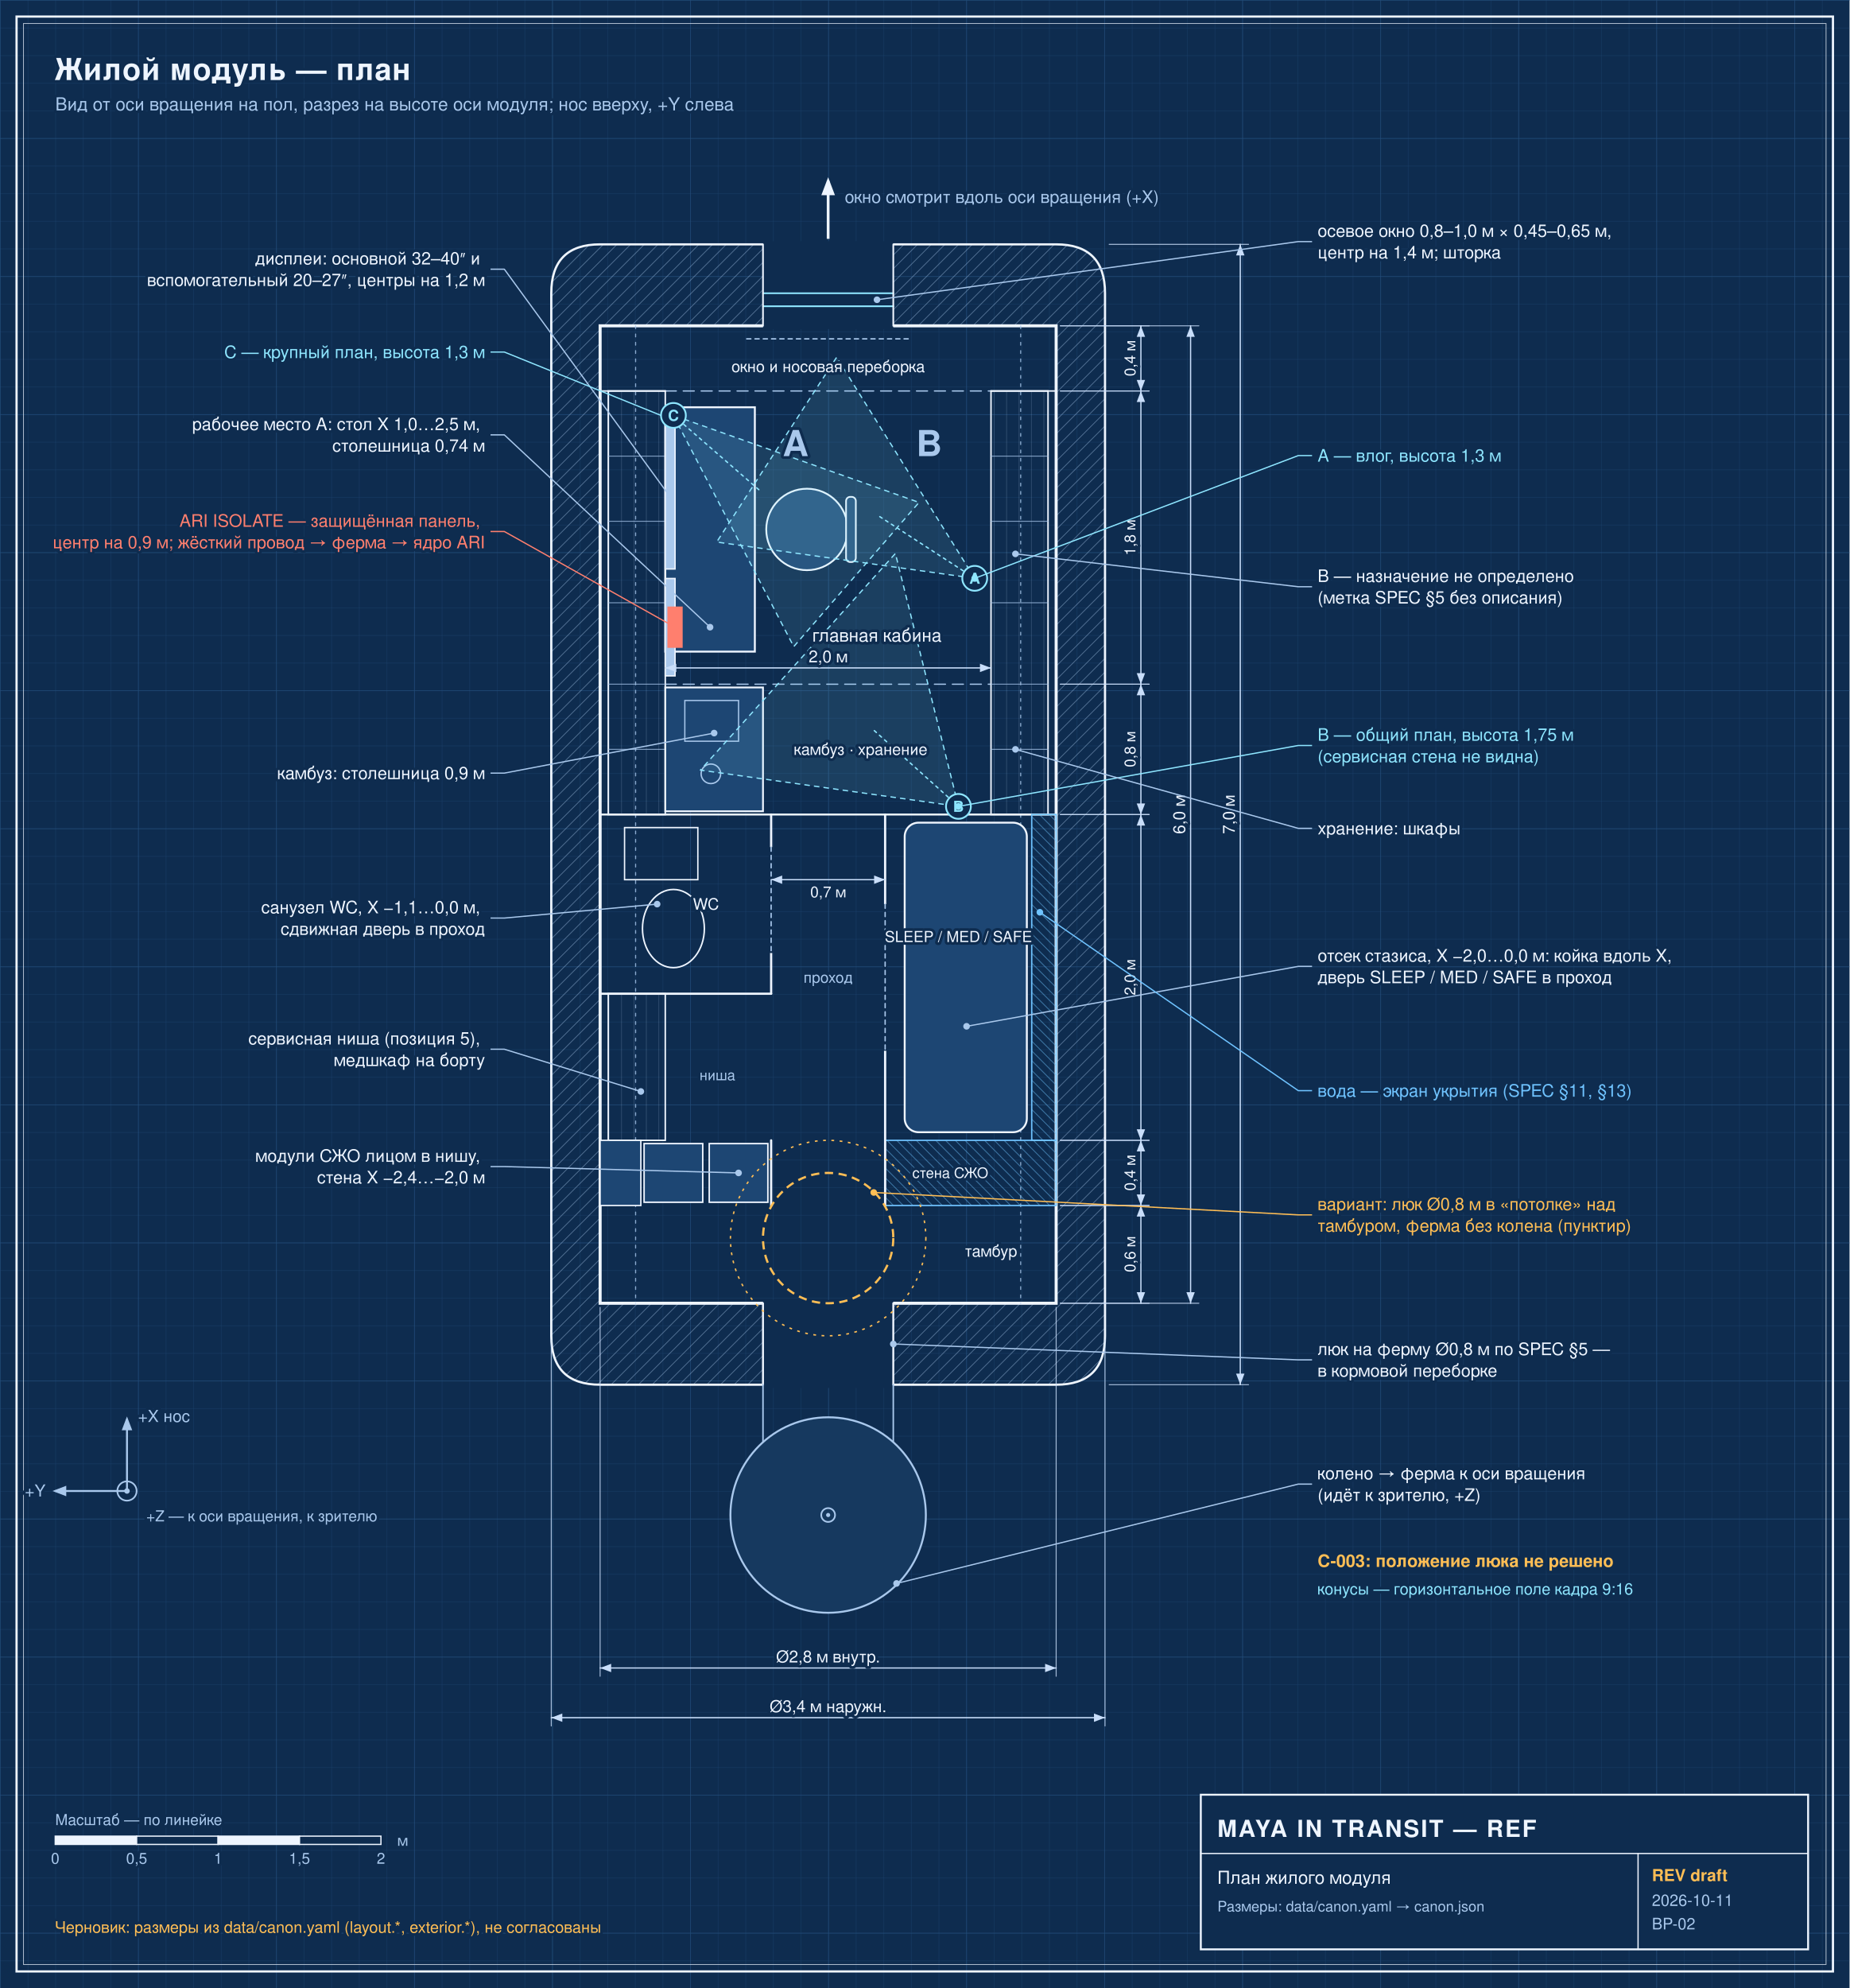
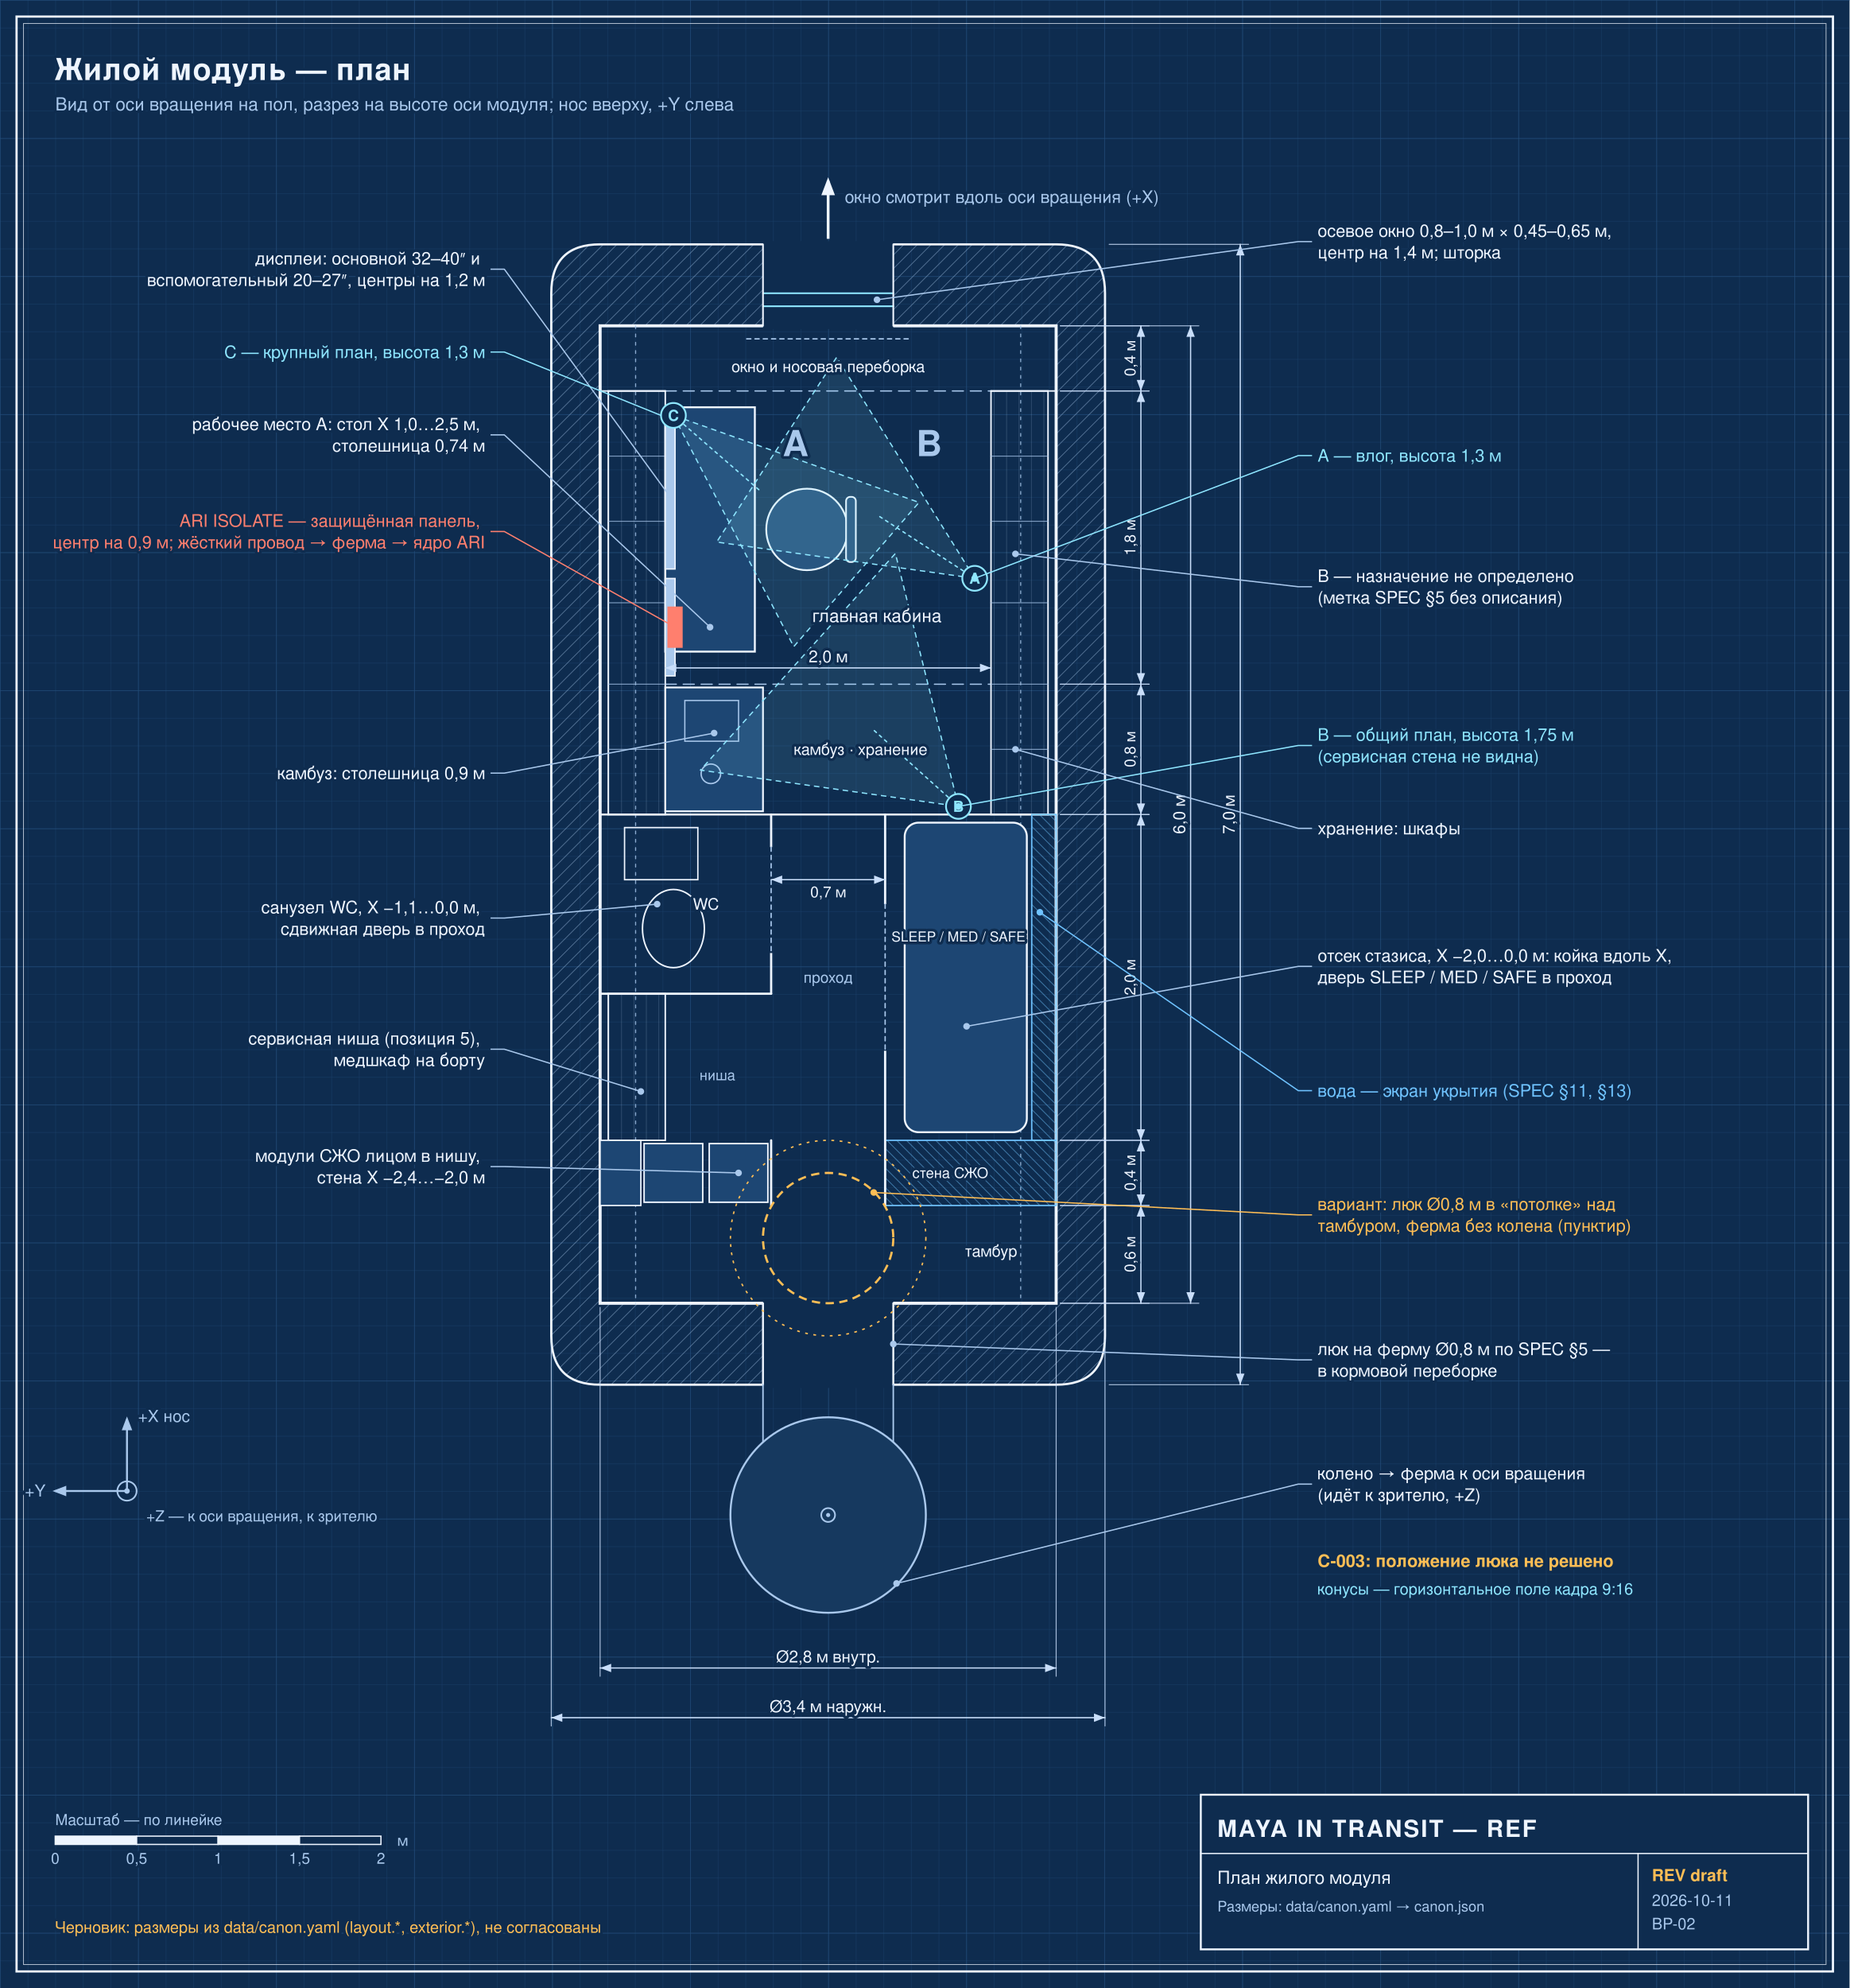
<svg xmlns="http://www.w3.org/2000/svg" width="1340" height="1440" viewBox="0 0 1340 1440" lang="ru" role="img">
  <defs>
    <style>text{font-family:'Helvetica Neue', Helvetica, Arial, 'DejaVu Sans', sans-serif;} .h{paint-order:stroke;stroke:#0e2c4f;stroke-width:4px;stroke-linejoin:round;}</style>
    <pattern id="grid" width="20" height="20" patternUnits="userSpaceOnUse">
      <path d="M20 0H0V20" fill="none" stroke="#2b5a8a" stroke-width="0.5" opacity="0.45" />
    </pattern>
    <pattern id="grid5" width="100" height="100" patternUnits="userSpaceOnUse">
      <path d="M100 0H0V100" fill="none" stroke="#2b5a8a" stroke-width="0.8" opacity="0.55" />
    </pattern>
    <marker id="ad" viewBox="0 0 10 10" refX="10" refY="5" markerWidth="8" markerHeight="8" markerUnits="userSpaceOnUse" orient="auto-start-reverse">
      <path d="M0,1.2 L10,5 L0,8.8 z" fill="#c9defa" />
    </marker>
    <marker id="aw" viewBox="0 0 10 10" refX="8" refY="5" markerWidth="13" markerHeight="13" markerUnits="userSpaceOnUse" orient="auto-start-reverse">
      <path d="M0,1.2 L10,5 L0,8.8 z" fill="#eef5ff" />
    </marker>
    <marker id="aa" viewBox="0 0 10 10" refX="8" refY="5" markerWidth="12" markerHeight="12" markerUnits="userSpaceOnUse" orient="auto-start-reverse">
      <path d="M0,1.2 L10,5 L0,8.8 z" fill="#ffbe55" />
    </marker>
    <marker id="ar" viewBox="0 0 10 10" refX="8" refY="5" markerWidth="12" markerHeight="12" markerUnits="userSpaceOnUse" orient="auto-start-reverse">
      <path d="M0,1.2 L10,5 L0,8.8 z" fill="#ff7f6e" />
    </marker>
    <marker id="ac" viewBox="0 0 10 10" refX="8" refY="5" markerWidth="11" markerHeight="11" markerUnits="userSpaceOnUse" orient="auto-start-reverse">
      <path d="M0,1.2 L10,5 L0,8.8 z" fill="#8ee6ff" />
    </marker>
    <marker id="ai" viewBox="0 0 10 10" refX="8" refY="5" markerWidth="10" markerHeight="10" markerUnits="userSpaceOnUse" orient="auto-start-reverse">
      <path d="M0,1.2 L10,5 L0,8.8 z" fill="#a9c8ec" />
    </marker>
    <marker id="awt" viewBox="0 0 10 10" refX="8" refY="5" markerWidth="12" markerHeight="12" markerUnits="userSpaceOnUse" orient="auto-start-reverse">
      <path d="M0,1.2 L10,5 L0,8.8 z" fill="#6fc3ff" />
    </marker>
    <pattern id="h-shell" patternUnits="userSpaceOnUse" width="7" height="7" patternTransform="rotate(45)">
      <line x1="0" y1="0" x2="0" y2="7" stroke="#a9c8ec" stroke-width="0.8" opacity="0.55" />
    </pattern>
    <pattern id="h-lk" patternUnits="userSpaceOnUse" width="9" height="9" patternTransform="rotate(0)">
      <line x1="0" y1="0" x2="0" y2="9" stroke="#a9c8ec" stroke-width="0.6" opacity="0.35" />
    </pattern>
    <pattern id="h-water" patternUnits="userSpaceOnUse" width="5" height="5" patternTransform="rotate(-45)">
      <line x1="0" y1="0" x2="0" y2="5" stroke="#6fc3ff" stroke-width="0.9" opacity="0.6" />
    </pattern>
  </defs>
  <rect width="1340" height="1440" fill="#0e2c4f" />
  <rect width="1340" height="1440" fill="url(#grid)" />
  <rect width="1340" height="1440" fill="url(#grid5)" />
  <rect x="12" y="12" width="1316" height="1416" fill="none" stroke="#eef5ff" stroke-width="1.6" />
  <rect x="17" y="17" width="1306" height="1406" fill="none" stroke="#eef5ff" stroke-width="0.6" opacity="0.7" />
  <text x="40" y="58" font-size="22" fill="#eef5ff" text-anchor="start" font-weight="bold" letter-spacing="0.4" class="h">Жилой модуль — план</text>
  <text x="40" y="80" font-size="13" fill="#a9c8ec" text-anchor="start" font-weight="normal" class="h">Вид от оси вращения на пол, разрез на высоте оси модуля; нос вверху, +Y слева</text>
  <path d="M434.8,177.0 H765.2 Q800.6,177.0 800.6,212.4 V967.6 Q800.6,1003.0 765.2,1003.0 H434.8 Q399.4,1003.0 399.4,967.6 V212.4 Q399.4,177.0 434.8,177.0 Z M434.8,236.0 V944.0 H765.2 V236.0 Z" stroke="none" stroke-width="1.2" fill="url(#h-shell)" stroke-linejoin="round" fill-rule="evenodd" />
  <path d="M434.8,177.0 H765.2 Q800.6,177.0 800.6,212.4 V967.6 Q800.6,1003.0 765.2,1003.0 H434.8 Q399.4,1003.0 399.4,967.6 V212.4 Q399.4,177.0 434.8,177.0 Z" stroke="#eef5ff" stroke-width="1.6" fill="none" stroke-linejoin="round" />
  <rect x="434.8" y="236" width="330.4" height="708" stroke="#eef5ff" stroke-width="2.2" fill="none" />
  <line x1="460.51" y1="236" x2="460.51" y2="944" stroke="#a9c8ec" stroke-width="0.8" fill="none" stroke-dasharray="2 4" opacity="0.8" stroke-linecap="round" />
  <line x1="739.49" y1="236" x2="739.49" y2="944" stroke="#a9c8ec" stroke-width="0.8" fill="none" stroke-dasharray="2 4" opacity="0.8" stroke-linecap="round" />
  <rect x="552.8" y="174.64" width="94.4" height="63.72" stroke="none" stroke-width="1.2" fill="#0e2c4f" />
  <line x1="552.8" y1="221.84" x2="647.2" y2="221.84" stroke="#8ee6ff" stroke-width="1.2" fill="none" stroke-linecap="round" />
  <line x1="552.8" y1="212.4" x2="647.2" y2="212.4" stroke="#8ee6ff" stroke-width="1.2" fill="none" stroke-linecap="round" />
  <line x1="541" y1="245.44" x2="659" y2="245.44" stroke="#a9c8ec" stroke-width="1" fill="none" stroke-dasharray="3 3" stroke-linecap="round" />
  <line x1="552.8" y1="177" x2="552.8" y2="236" stroke="#eef5ff" stroke-width="1.2" fill="none" stroke-linecap="round" />
  <line x1="647.2" y1="177" x2="647.2" y2="236" stroke="#eef5ff" stroke-width="1.2" fill="none" stroke-linecap="round" />
  <line x1="600" y1="173" x2="600" y2="131" stroke="#eef5ff" stroke-width="2" fill="none" stroke-linecap="butt" marker-end="url(#aw)" />
  <text x="612" y="147" font-size="12.5" fill="#a9c8ec" text-anchor="start" font-weight="normal" class="h">окно смотрит вдоль оси вращения (+X)</text>
  <line x1="482" y1="283.2" x2="718" y2="283.2" stroke="#a9c8ec" stroke-width="0.9" fill="none" stroke-dasharray="8 5" stroke-linecap="round" />
  <line x1="482" y1="495.6" x2="718" y2="495.6" stroke="#a9c8ec" stroke-width="0.9" fill="none" stroke-dasharray="8 5" stroke-linecap="round" />
  <line x1="434.8" y1="590" x2="765.2" y2="590" stroke="#eef5ff" stroke-width="1.4" fill="none" stroke-linecap="round" />
  <rect x="440.7" y="283.2" width="41.3" height="306.8" stroke="#eef5ff" stroke-width="1.1" fill="url(#h-lk)" />
  <line x1="482" y1="283.2" x2="434.8" y2="283.2" stroke="#eef5ff" stroke-width="1.1" fill="none" stroke-linecap="round" />
  <line x1="482" y1="542.8" x2="440.7" y2="542.8" stroke="#a9c8ec" stroke-width="0.7" fill="none" opacity="0.7" stroke-linecap="round" />
  <line x1="482" y1="495.6" x2="440.7" y2="495.6" stroke="#a9c8ec" stroke-width="0.7" fill="none" opacity="0.7" stroke-linecap="round" />
  <line x1="482" y1="436.6" x2="440.7" y2="436.6" stroke="#a9c8ec" stroke-width="0.7" fill="none" opacity="0.7" stroke-linecap="round" />
  <line x1="482" y1="377.6" x2="440.7" y2="377.6" stroke="#a9c8ec" stroke-width="0.7" fill="none" opacity="0.7" stroke-linecap="round" />
  <line x1="482" y1="330.4" x2="440.7" y2="330.4" stroke="#a9c8ec" stroke-width="0.7" fill="none" opacity="0.7" stroke-linecap="round" />
  <rect x="718" y="283.2" width="41.3" height="306.8" stroke="#eef5ff" stroke-width="1.1" fill="url(#h-lk)" />
  <line x1="718" y1="283.2" x2="765.2" y2="283.2" stroke="#eef5ff" stroke-width="1.1" fill="none" stroke-linecap="round" />
  <line x1="718" y1="542.8" x2="759.3" y2="542.8" stroke="#a9c8ec" stroke-width="0.7" fill="none" opacity="0.7" stroke-linecap="round" />
  <line x1="718" y1="495.6" x2="759.3" y2="495.6" stroke="#a9c8ec" stroke-width="0.7" fill="none" opacity="0.7" stroke-linecap="round" />
  <line x1="718" y1="436.6" x2="759.3" y2="436.6" stroke="#a9c8ec" stroke-width="0.7" fill="none" opacity="0.7" stroke-linecap="round" />
  <line x1="718" y1="377.6" x2="759.3" y2="377.6" stroke="#a9c8ec" stroke-width="0.7" fill="none" opacity="0.7" stroke-linecap="round" />
  <line x1="718" y1="330.4" x2="759.3" y2="330.4" stroke="#a9c8ec" stroke-width="0.7" fill="none" opacity="0.7" stroke-linecap="round" />
  <rect x="482" y="295" width="64.9" height="177" stroke="#eef5ff" stroke-width="1.4" fill="#1d4673" />
  <rect x="482" y="307.65" width="7.08" height="104.49" stroke="#eef5ff" stroke-width="1" fill="#a9c8ec" />
  <rect x="482" y="419.03" width="7.08" height="70.53" stroke="#eef5ff" stroke-width="1" fill="#a9c8ec" />
  <circle cx="584.66" cy="383.5" r="29.5" stroke="#eef5ff" stroke-width="1.3" fill="#1d4673" />
  <rect x="612.98" y="359.9" width="7.08" height="47.2" rx="3" stroke="#eef5ff" stroke-width="1.2" fill="#1d4673" />
  <rect x="484.36" y="440.14" width="9.44" height="28.32" stroke="#ff7f6e" stroke-width="1.6" fill="#ff7f6e" />
  <rect x="482" y="497.96" width="70.8" height="89.68" stroke="#eef5ff" stroke-width="1.3" fill="#1d4673" />
  <circle cx="515.04" cy="560.5" r="7.08" stroke="#a9c8ec" stroke-width="1" fill="none" />
  <rect x="496.16" y="507.4" width="38.94" height="29.5" stroke="#a9c8ec" stroke-width="0.9" fill="none" />
  <line x1="558.7" y1="590" x2="558.7" y2="719.8" stroke="#eef5ff" stroke-width="1.6" fill="none" stroke-linecap="round" />
  <line x1="558.7" y1="719.8" x2="434.8" y2="719.8" stroke="#eef5ff" stroke-width="1.6" fill="none" stroke-linecap="round" />
  <line x1="641.3" y1="590" x2="641.3" y2="826" stroke="#eef5ff" stroke-width="1.6" fill="none" stroke-linecap="round" />
  <line x1="558.7" y1="613.6" x2="558.7" y2="690.3" stroke="#0e2c4f" stroke-width="3.2" fill="none" stroke-linecap="butt" />
  <line x1="558.7" y1="613.6" x2="558.7" y2="690.3" stroke="#a9c8ec" stroke-width="1" fill="none" stroke-dasharray="3 3" stroke-linecap="round" />
  <line x1="641.3" y1="654.9" x2="641.3" y2="761.1" stroke="#0e2c4f" stroke-width="3.2" fill="none" stroke-linecap="butt" />
  <line x1="641.3" y1="654.9" x2="641.3" y2="761.1" stroke="#a9c8ec" stroke-width="1" fill="none" stroke-dasharray="3 3" stroke-linecap="round" />
  <ellipse cx="487.9" cy="672.6" rx="22.42" ry="28.32" fill="none" stroke="#eef5ff" stroke-width="1.1" />
  <rect x="452.5" y="599.44" width="53.1" height="37.76" stroke="#eef5ff" stroke-width="1" fill="none" />
  <rect x="440.7" y="719.8" width="41.3" height="106.2" stroke="#eef5ff" stroke-width="1.1" fill="url(#h-lk)" />
  <rect x="655.46" y="595.9" width="88.5" height="224.2" rx="10" stroke="#eef5ff" stroke-width="1.4" fill="#1d4673" />
  <rect x="747.5" y="590" width="17.7" height="236" stroke="#6fc3ff" stroke-width="1" fill="url(#h-water)" />
  <rect x="513.86" y="828.36" width="42.48" height="42.48" stroke="#eef5ff" stroke-width="1.1" fill="#1d4673" />
  <rect x="466.66" y="828.36" width="42.48" height="42.48" stroke="#eef5ff" stroke-width="1.1" fill="#1d4673" />
  <rect x="434.8" y="826" width="29.5" height="47.2" stroke="#eef5ff" stroke-width="1" fill="#1d4673" />
  <rect x="641.3" y="826" width="123.9" height="47.2" stroke="#6fc3ff" stroke-width="1" fill="url(#h-water)" />
  <line x1="558.7" y1="826" x2="558.7" y2="873.2" stroke="#eef5ff" stroke-width="1.6" fill="none" stroke-linecap="round" />
  <line x1="641.3" y1="826" x2="641.3" y2="873.2" stroke="#eef5ff" stroke-width="1.6" fill="none" stroke-linecap="round" />
  <rect x="552.8" y="941.64" width="94.4" height="63.72" stroke="none" stroke-width="1.2" fill="#0e2c4f" />
  <line x1="552.8" y1="944" x2="552.8" y2="1003" stroke="#eef5ff" stroke-width="1.4" fill="none" stroke-linecap="round" />
  <line x1="647.2" y1="944" x2="647.2" y2="1003" stroke="#eef5ff" stroke-width="1.4" fill="none" stroke-linecap="round" />
  <line x1="552.8" y1="1003" x2="552.8" y2="1097.4" stroke="#a9c8ec" stroke-width="1.1" fill="none" stroke-linecap="round" />
  <line x1="647.2" y1="1003" x2="647.2" y2="1097.4" stroke="#a9c8ec" stroke-width="1.1" fill="none" stroke-linecap="round" />
  <circle cx="600" cy="1097.4" r="70.8" stroke="#a9c8ec" stroke-width="1.4" fill="#16395f" />
  <circle cx="600" cy="1097.4" r="5" stroke="#a9c8ec" stroke-width="1.2" fill="none" />
  <circle cx="600" cy="1097.4" r="1.5" stroke="none" stroke-width="1.2" fill="#a9c8ec" />
  <circle cx="600" cy="896.8" r="47.2" stroke="#ffbe55" stroke-width="1.6" fill="none" stroke-dasharray="6 4" />
  <circle cx="600" cy="896.8" r="70.8" stroke="#ffbe55" stroke-width="1" fill="none" stroke-dasharray="2 4" />
  <polygon points="706.2,418.9 606.15,258.79 519.24,392.62" stroke="#8ee6ff" stroke-width="0.9" fill="none" stroke-dasharray="4 3" stroke-linejoin="round" />
  <polygon points="706.2,418.9 606.15,258.79 519.24,392.62" fill="#8ee6ff" opacity="0.10" stroke="none" />
  <line x1="706.2" y1="418.9" x2="634.95" y2="372.63" stroke="#8ee6ff" stroke-width="1" fill="none" stroke-dasharray="2 3" stroke-linecap="round" />
  <circle cx="706.2" cy="418.9" r="9" stroke="#8ee6ff" stroke-width="1.3" fill="#0e2c4f" />
  <text x="706.2" y="422.86" font-size="11" fill="#8ee6ff" text-anchor="middle" font-weight="bold">A</text>
  <polygon points="694.4,584.1 648.73,400.91 507.44,557.82" stroke="#8ee6ff" stroke-width="0.9" fill="none" stroke-dasharray="4 3" stroke-linejoin="round" />
  <polygon points="694.4,584.1 648.73,400.91 507.44,557.82" fill="#8ee6ff" opacity="0.10" stroke="none" />
  <line x1="694.4" y1="584.1" x2="631.26" y2="527.25" stroke="#8ee6ff" stroke-width="1" fill="none" stroke-dasharray="2 3" stroke-linecap="round" />
  <circle cx="694.4" cy="584.1" r="9" stroke="#8ee6ff" stroke-width="1.3" fill="#0e2c4f" />
  <text x="694.4" y="588.06" font-size="11" fill="#8ee6ff" text-anchor="middle" font-weight="bold">B</text>
  <polygon points="487.9,300.9 575.08,468.37 665.87,363.92" stroke="#8ee6ff" stroke-width="0.9" fill="none" stroke-dasharray="4 3" stroke-linejoin="round" />
  <polygon points="487.9,300.9 575.08,468.37 665.87,363.92" fill="#8ee6ff" opacity="0.10" stroke="none" />
  <line x1="487.9" y1="300.9" x2="552.02" y2="356.64" stroke="#8ee6ff" stroke-width="1" fill="none" stroke-dasharray="2 3" stroke-linecap="round" />
  <circle cx="487.9" cy="300.9" r="9" stroke="#8ee6ff" stroke-width="1.3" fill="#0e2c4f" />
  <text x="487.9" y="304.86" font-size="11" fill="#8ee6ff" text-anchor="middle" font-weight="bold">C</text>
  <text x="600" y="269.52" font-size="11.5" fill="#eef5ff" text-anchor="middle" font-weight="normal" class="h">окно и носовая переборка</text>
-   <text x="635.4" y="464.75" font-size="13" fill="#eef5ff" text-anchor="middle" font-weight="normal" class="h">главная кабина</text>
+   <text x="635.4" y="450.59" font-size="13" fill="#eef5ff" text-anchor="middle" font-weight="normal" class="h">главная кабина</text>
  <text x="576.4" y="330.4" font-size="26" fill="#a9c8ec" text-anchor="middle" font-weight="bold" class="h">A</text>
  <text x="673.16" y="330.4" font-size="26" fill="#a9c8ec" text-anchor="middle" font-weight="bold" class="h">B</text>
  <text x="623.6" y="546.82" font-size="11.5" fill="#eef5ff" text-anchor="middle" font-weight="normal" class="h">камбуз · хранение</text>
  <text x="600" y="711.85" font-size="11" fill="#a9c8ec" text-anchor="middle" font-weight="normal" class="h">проход</text>
  <text x="718" y="910.26" font-size="11.5" fill="#eef5ff" text-anchor="middle" font-weight="normal" class="h">тамбур</text>
  <text x="688.5" y="853.27" font-size="10.5" fill="#eef5ff" text-anchor="middle" font-weight="normal" class="h">стена СЖО</text>
-   <text x="694.4" y="682.35" font-size="11" fill="#eef5ff" text-anchor="middle" font-weight="normal" class="h">SLEEP / MED / SAFE</text>
+   <text x="694.4" y="682" font-size="10" fill="#eef5ff" text-anchor="middle" font-weight="normal" class="h">SLEEP / MED / SAFE</text>
  <text x="511.5" y="658.92" font-size="11.5" fill="#eef5ff" text-anchor="middle" font-weight="normal" class="h">WC</text>
  <text x="519.76" y="782.47" font-size="10.5" fill="#a9c8ec" text-anchor="middle" font-weight="normal" class="h">ниша</text>
  <line x1="768.2" y1="236" x2="832.6" y2="236" stroke="#c9defa" stroke-width="0.7" fill="none" opacity="0.8" stroke-linecap="round" />
  <line x1="768.2" y1="283.2" x2="832.6" y2="283.2" stroke="#c9defa" stroke-width="0.7" fill="none" opacity="0.8" stroke-linecap="round" />
  <line x1="826.6" y1="236" x2="826.6" y2="283.2" stroke="#c9defa" stroke-width="0.9" fill="none" stroke-linecap="round" marker-end="url(#ad)" marker-start="url(#ad)" />
  <text x="822.6" y="259.6" font-size="11" fill="#eef5ff" text-anchor="middle" font-weight="normal" class="h" transform="rotate(-90 822.6 259.6)">0,4 м</text>
  <line x1="768.2" y1="283.2" x2="832.6" y2="283.2" stroke="#c9defa" stroke-width="0.7" fill="none" opacity="0.8" stroke-linecap="round" />
  <line x1="768.2" y1="495.6" x2="832.6" y2="495.6" stroke="#c9defa" stroke-width="0.7" fill="none" opacity="0.8" stroke-linecap="round" />
  <line x1="826.6" y1="283.2" x2="826.6" y2="495.6" stroke="#c9defa" stroke-width="0.9" fill="none" stroke-linecap="round" marker-end="url(#ad)" marker-start="url(#ad)" />
  <text x="822.6" y="389.4" font-size="11" fill="#eef5ff" text-anchor="middle" font-weight="normal" class="h" transform="rotate(-90 822.6 389.4)">1,8 м</text>
  <line x1="768.2" y1="495.6" x2="832.6" y2="495.6" stroke="#c9defa" stroke-width="0.7" fill="none" opacity="0.8" stroke-linecap="round" />
  <line x1="768.2" y1="590" x2="832.6" y2="590" stroke="#c9defa" stroke-width="0.7" fill="none" opacity="0.8" stroke-linecap="round" />
  <line x1="826.6" y1="495.6" x2="826.6" y2="590" stroke="#c9defa" stroke-width="0.9" fill="none" stroke-linecap="round" marker-end="url(#ad)" marker-start="url(#ad)" />
  <text x="822.6" y="542.8" font-size="11" fill="#eef5ff" text-anchor="middle" font-weight="normal" class="h" transform="rotate(-90 822.6 542.8)">0,8 м</text>
  <line x1="768.2" y1="590" x2="832.6" y2="590" stroke="#c9defa" stroke-width="0.7" fill="none" opacity="0.8" stroke-linecap="round" />
  <line x1="768.2" y1="826" x2="832.6" y2="826" stroke="#c9defa" stroke-width="0.7" fill="none" opacity="0.8" stroke-linecap="round" />
  <line x1="826.6" y1="590" x2="826.6" y2="826" stroke="#c9defa" stroke-width="0.9" fill="none" stroke-linecap="round" marker-end="url(#ad)" marker-start="url(#ad)" />
  <text x="822.6" y="708" font-size="11" fill="#eef5ff" text-anchor="middle" font-weight="normal" class="h" transform="rotate(-90 822.6 708)">2,0 м</text>
  <line x1="768.2" y1="826" x2="832.6" y2="826" stroke="#c9defa" stroke-width="0.7" fill="none" opacity="0.8" stroke-linecap="round" />
  <line x1="768.2" y1="873.2" x2="832.6" y2="873.2" stroke="#c9defa" stroke-width="0.7" fill="none" opacity="0.8" stroke-linecap="round" />
  <line x1="826.6" y1="826" x2="826.6" y2="873.2" stroke="#c9defa" stroke-width="0.9" fill="none" stroke-linecap="round" marker-end="url(#ad)" marker-start="url(#ad)" />
  <text x="822.6" y="849.6" font-size="11" fill="#eef5ff" text-anchor="middle" font-weight="normal" class="h" transform="rotate(-90 822.6 849.6)">0,4 м</text>
  <line x1="768.2" y1="873.2" x2="832.6" y2="873.2" stroke="#c9defa" stroke-width="0.7" fill="none" opacity="0.8" stroke-linecap="round" />
  <line x1="768.2" y1="944" x2="832.6" y2="944" stroke="#c9defa" stroke-width="0.7" fill="none" opacity="0.8" stroke-linecap="round" />
  <line x1="826.6" y1="873.2" x2="826.6" y2="944" stroke="#c9defa" stroke-width="0.9" fill="none" stroke-linecap="round" marker-end="url(#ad)" marker-start="url(#ad)" />
  <text x="822.6" y="908.6" font-size="11" fill="#eef5ff" text-anchor="middle" font-weight="normal" class="h" transform="rotate(-90 822.6 908.6)">0,6 м</text>
  <line x1="768.2" y1="236" x2="868.6" y2="236" stroke="#c9defa" stroke-width="0.7" fill="none" opacity="0.8" stroke-linecap="round" />
  <line x1="768.2" y1="944" x2="868.6" y2="944" stroke="#c9defa" stroke-width="0.7" fill="none" opacity="0.8" stroke-linecap="round" />
  <line x1="862.6" y1="236" x2="862.6" y2="944" stroke="#c9defa" stroke-width="0.9" fill="none" stroke-linecap="round" marker-end="url(#ad)" marker-start="url(#ad)" />
  <text x="858.6" y="590" font-size="12" fill="#eef5ff" text-anchor="middle" font-weight="normal" class="h" transform="rotate(-90 858.6 590)">6,0 м</text>
  <line x1="803.6" y1="177" x2="904.6" y2="177" stroke="#c9defa" stroke-width="0.7" fill="none" opacity="0.8" stroke-linecap="round" />
  <line x1="803.6" y1="1003" x2="904.6" y2="1003" stroke="#c9defa" stroke-width="0.7" fill="none" opacity="0.8" stroke-linecap="round" />
  <line x1="898.6" y1="177" x2="898.6" y2="1003" stroke="#c9defa" stroke-width="0.9" fill="none" stroke-linecap="round" marker-end="url(#ad)" marker-start="url(#ad)" />
  <text x="894.6" y="590" font-size="12" fill="#eef5ff" text-anchor="middle" font-weight="normal" class="h" transform="rotate(-90 894.6 590)">7,0 м</text>
  <line x1="482" y1="483.8" x2="718" y2="483.8" stroke="#c9defa" stroke-width="0.9" fill="none" stroke-linecap="round" marker-end="url(#ad)" marker-start="url(#ad)" />
  <text x="600" y="479.8" font-size="12" fill="#eef5ff" text-anchor="middle" font-weight="normal" class="h">2,0 м</text>
  <line x1="558.7" y1="637.2" x2="641.3" y2="637.2" stroke="#c9defa" stroke-width="0.9" fill="none" stroke-linecap="round" marker-end="url(#ad)" marker-start="url(#ad)" />
  <text x="600" y="650" font-size="11" fill="#eef5ff" text-anchor="middle" font-weight="normal" class="h">0,7 м</text>
  <line x1="434.8" y1="947" x2="434.8" y2="1214.2" stroke="#c9defa" stroke-width="0.7" fill="none" opacity="0.8" stroke-linecap="round" />
  <line x1="765.2" y1="947" x2="765.2" y2="1214.2" stroke="#c9defa" stroke-width="0.7" fill="none" opacity="0.8" stroke-linecap="round" />
  <line x1="434.8" y1="1208.2" x2="765.2" y2="1208.2" stroke="#c9defa" stroke-width="0.9" fill="none" stroke-linecap="round" marker-end="url(#ad)" marker-start="url(#ad)" />
  <text x="600" y="1204.2" font-size="12" fill="#eef5ff" text-anchor="middle" font-weight="normal" class="h">Ø2,8 м внутр.</text>
  <line x1="399.4" y1="970.6" x2="399.4" y2="1250.2" stroke="#c9defa" stroke-width="0.7" fill="none" opacity="0.8" stroke-linecap="round" />
  <line x1="800.6" y1="970.6" x2="800.6" y2="1250.2" stroke="#c9defa" stroke-width="0.7" fill="none" opacity="0.8" stroke-linecap="round" />
  <line x1="399.4" y1="1244.2" x2="800.6" y2="1244.2" stroke="#c9defa" stroke-width="0.9" fill="none" stroke-linecap="round" marker-end="url(#ad)" marker-start="url(#ad)" />
  <text x="600" y="1240.2" font-size="12" fill="#eef5ff" text-anchor="middle" font-weight="normal" class="h">Ø3,4 м наружн.</text>
  <circle cx="485.54" cy="359.9" r="2.4" stroke="none" stroke-width="1.2" fill="#a9c8ec" />
  <polyline points="485.54,359.9 365.4,195 355.4,195" stroke="#a9c8ec" stroke-width="0.9" fill="none" stroke-linejoin="round" />
  <text x="351.4" y="191.56" font-size="12.5" fill="#eef5ff" text-anchor="end" font-weight="normal" class="h">
    <tspan x="351.4" dy="0">дисплеи: основной 32–40″ и</tspan>
    <tspan x="351.4" dy="15.62">вспомогательный 20–27″, центры на 1,2 м</tspan>
  </text>
  <circle cx="514.45" cy="454.3" r="2.4" stroke="none" stroke-width="1.2" fill="#a9c8ec" />
  <polyline points="514.45,454.3 365.4,315 355.4,315" stroke="#a9c8ec" stroke-width="0.9" fill="none" stroke-linejoin="round" />
  <text x="351.4" y="311.56" font-size="12.5" fill="#eef5ff" text-anchor="end" font-weight="normal" class="h">
    <tspan x="351.4" dy="0">рабочее место A: стол X 1,0…2,5 м,</tspan>
    <tspan x="351.4" dy="15.62">столешница 0,74 м</tspan>
  </text>
  <circle cx="489.08" cy="454.3" r="2.4" stroke="none" stroke-width="1.2" fill="#ff7f6e" />
  <polyline points="489.08,454.3 365.4,385 355.4,385" stroke="#ff7f6e" stroke-width="0.9" fill="none" stroke-linejoin="round" />
  <text x="351.4" y="381.56" font-size="12.5" fill="#ff7f6e" text-anchor="end" font-weight="normal" class="h">
    <tspan x="351.4" dy="0">ARI ISOLATE — защищённая панель,</tspan>
    <tspan x="351.4" dy="15.62">центр на 0,9 м; жёсткий провод → ферма → ядро ARI</tspan>
  </text>
  <circle cx="517.4" cy="531" r="2.4" stroke="none" stroke-width="1.2" fill="#a9c8ec" />
  <polyline points="517.4,531 365.4,560 355.4,560" stroke="#a9c8ec" stroke-width="0.9" fill="none" stroke-linejoin="round" />
  <text x="351.4" y="564.38" font-size="12.5" fill="#eef5ff" text-anchor="end" font-weight="normal" class="h">камбуз: столешница 0,9 м</text>
  <circle cx="476.1" cy="654.9" r="2.4" stroke="none" stroke-width="1.2" fill="#a9c8ec" />
  <polyline points="476.1,654.9 365.4,665 355.4,665" stroke="#a9c8ec" stroke-width="0.9" fill="none" stroke-linejoin="round" />
  <text x="351.4" y="661.56" font-size="12.5" fill="#eef5ff" text-anchor="end" font-weight="normal" class="h">
    <tspan x="351.4" dy="0">санузел WC, X −1,1…0,0 м,</tspan>
    <tspan x="351.4" dy="15.62">сдвижная дверь в проход</tspan>
  </text>
  <circle cx="464.3" cy="790.6" r="2.4" stroke="none" stroke-width="1.2" fill="#a9c8ec" />
  <polyline points="464.3,790.6 365.4,760 355.4,760" stroke="#a9c8ec" stroke-width="0.9" fill="none" stroke-linejoin="round" />
  <text x="351.4" y="756.56" font-size="12.5" fill="#eef5ff" text-anchor="end" font-weight="normal" class="h">
    <tspan x="351.4" dy="0">сервисная ниша (позиция 5),</tspan>
    <tspan x="351.4" dy="15.62">медшкаф на борту</tspan>
  </text>
  <circle cx="535.1" cy="849.6" r="2.4" stroke="none" stroke-width="1.2" fill="#a9c8ec" />
  <polyline points="535.1,849.6 365.4,845 355.4,845" stroke="#a9c8ec" stroke-width="0.9" fill="none" stroke-linejoin="round" />
  <text x="351.4" y="841.56" font-size="12.5" fill="#eef5ff" text-anchor="end" font-weight="normal" class="h">
    <tspan x="351.4" dy="0">модули СЖО лицом в нишу,</tspan>
    <tspan x="351.4" dy="15.62">стена X −2,4…−2,0 м</tspan>
  </text>
  <polyline points="478.9,300.9 365.4,255 355.4,255" stroke="#8ee6ff" stroke-width="0.9" fill="none" stroke-linejoin="round" />
  <text x="351.4" y="259.38" font-size="12.5" fill="#8ee6ff" text-anchor="end" font-weight="normal" class="h">C — крупный план, высота 1,3 м</text>
  <circle cx="635.4" cy="217.12" r="2.4" stroke="none" stroke-width="1.2" fill="#a9c8ec" />
  <polyline points="635.4,217.12 940.6,175 950.6,175" stroke="#a9c8ec" stroke-width="0.9" fill="none" stroke-linejoin="round" />
  <text x="954.6" y="171.56" font-size="12.5" fill="#eef5ff" text-anchor="start" font-weight="normal" class="h">
    <tspan x="954.6" dy="0">осевое окно 0,8–1,0 м × 0,45–0,65 м,</tspan>
    <tspan x="954.6" dy="15.62">центр на 1,4 м; шторка</tspan>
  </text>
  <circle cx="706.2" cy="418.9" r="2.4" stroke="none" stroke-width="1.2" fill="#8ee6ff" />
  <polyline points="706.2,418.9 940.6,330 950.6,330" stroke="#8ee6ff" stroke-width="0.9" fill="none" stroke-linejoin="round" />
  <text x="954.6" y="334.38" font-size="12.5" fill="#8ee6ff" text-anchor="start" font-weight="normal" class="h">A — влог, высота 1,3 м</text>
  <circle cx="735.7" cy="401.2" r="2.4" stroke="none" stroke-width="1.2" fill="#a9c8ec" />
  <polyline points="735.7,401.2 940.6,425 950.6,425" stroke="#a9c8ec" stroke-width="0.9" fill="none" stroke-linejoin="round" />
  <text x="954.6" y="421.56" font-size="12.5" fill="#eef5ff" text-anchor="start" font-weight="normal" class="h">
    <tspan x="954.6" dy="0">B — назначение не определено</tspan>
    <tspan x="954.6" dy="15.62">(метка SPEC §5 без описания)</tspan>
  </text>
  <circle cx="694.4" cy="584.1" r="2.4" stroke="none" stroke-width="1.2" fill="#8ee6ff" />
  <polyline points="694.4,584.1 940.6,540 950.6,540" stroke="#8ee6ff" stroke-width="0.9" fill="none" stroke-linejoin="round" />
  <text x="954.6" y="536.56" font-size="12.5" fill="#8ee6ff" text-anchor="start" font-weight="normal" class="h">
    <tspan x="954.6" dy="0">B — общий план, высота 1,75 м</tspan>
    <tspan x="954.6" dy="15.62">(сервисная стена не видна)</tspan>
  </text>
  <circle cx="735.7" cy="542.8" r="2.4" stroke="none" stroke-width="1.2" fill="#a9c8ec" />
  <polyline points="735.7,542.8 940.6,600 950.6,600" stroke="#a9c8ec" stroke-width="0.9" fill="none" stroke-linejoin="round" />
  <text x="954.6" y="604.38" font-size="12.5" fill="#eef5ff" text-anchor="start" font-weight="normal" class="h">хранение: шкафы</text>
  <circle cx="700.3" cy="743.4" r="2.4" stroke="none" stroke-width="1.2" fill="#a9c8ec" />
  <polyline points="700.3,743.4 940.6,700 950.6,700" stroke="#a9c8ec" stroke-width="0.9" fill="none" stroke-linejoin="round" />
  <text x="954.6" y="696.56" font-size="12.5" fill="#eef5ff" text-anchor="start" font-weight="normal" class="h">
    <tspan x="954.6" dy="0">отсек стазиса, X −2,0…0,0 м: койка вдоль X,</tspan>
    <tspan x="954.6" dy="15.62">дверь SLEEP / MED / SAFE в проход</tspan>
  </text>
  <circle cx="753.4" cy="660.8" r="2.4" stroke="none" stroke-width="1.2" fill="#6fc3ff" />
  <polyline points="753.4,660.8 940.6,790 950.6,790" stroke="#6fc3ff" stroke-width="0.9" fill="none" stroke-linejoin="round" />
  <text x="954.6" y="794.38" font-size="12.5" fill="#6fc3ff" text-anchor="start" font-weight="normal" class="h">вода — экран укрытия (SPEC §11, §13)</text>
  <circle cx="633.04" cy="863.76" r="2.4" stroke="none" stroke-width="1.2" fill="#ffbe55" />
  <polyline points="633.04,863.76 940.6,880 950.6,880" stroke="#ffbe55" stroke-width="0.9" fill="none" stroke-linejoin="round" />
  <text x="954.6" y="876.56" font-size="12.5" fill="#ffbe55" text-anchor="start" font-weight="normal" class="h">
    <tspan x="954.6" dy="0">вариант: люк Ø0,8 м в «потолке» над</tspan>
    <tspan x="954.6" dy="15.62">тамбуром, ферма без колена (пунктир)</tspan>
  </text>
  <circle cx="647.2" cy="973.5" r="2.4" stroke="none" stroke-width="1.2" fill="#a9c8ec" />
  <polyline points="647.2,973.5 940.6,985 950.6,985" stroke="#a9c8ec" stroke-width="0.9" fill="none" stroke-linejoin="round" />
  <text x="954.6" y="981.56" font-size="12.5" fill="#eef5ff" text-anchor="start" font-weight="normal" class="h">
    <tspan x="954.6" dy="0">люк на ферму Ø0,8 м по SPEC §5 —</tspan>
    <tspan x="954.6" dy="15.62">в кормовой переборке</tspan>
  </text>
  <circle cx="649.56" cy="1146.96" r="2.4" stroke="none" stroke-width="1.2" fill="#a9c8ec" />
  <polyline points="649.56,1146.96 940.6,1075 950.6,1075" stroke="#a9c8ec" stroke-width="0.9" fill="none" stroke-linejoin="round" />
  <text x="954.6" y="1071.56" font-size="12.5" fill="#eef5ff" text-anchor="start" font-weight="normal" class="h">
    <tspan x="954.6" dy="0">колено → ферма к оси вращения</tspan>
    <tspan x="954.6" dy="15.62">(идёт к зрителю, +Z)</tspan>
  </text>
  <text x="954.6" y="1135" font-size="12.5" fill="#ffbe55" text-anchor="start" font-weight="bold" class="h">C-003: положение люка не решено</text>
  <text x="954.6" y="1155" font-size="11.5" fill="#8ee6ff" text-anchor="start" font-weight="normal" class="h">конусы — горизонтальное поле кадра 9:16</text>
  <line x1="92" y1="1080" x2="92" y2="1028" stroke="#a9c8ec" stroke-width="1.4" fill="none" stroke-linecap="butt" marker-end="url(#ai)" />
  <line x1="92" y1="1080" x2="40" y2="1080" stroke="#a9c8ec" stroke-width="1.4" fill="none" stroke-linecap="butt" marker-end="url(#ai)" />
  <circle cx="92" cy="1080" r="7" stroke="#a9c8ec" stroke-width="1.2" fill="none" />
  <circle cx="92" cy="1080" r="2" stroke="none" stroke-width="1.2" fill="#a9c8ec" />
  <text x="100" y="1030" font-size="12" fill="#a9c8ec" text-anchor="start" font-weight="normal" class="h">+X нос</text>
  <text x="18" y="1084" font-size="12" fill="#a9c8ec" text-anchor="start" font-weight="normal" class="h">+Y</text>
  <text x="106" y="1102" font-size="11" fill="#a9c8ec" text-anchor="start" font-weight="normal" class="h">+Z — к оси вращения, к зрителю</text>
  <rect x="40" y="1330" width="59" height="6" stroke="#eef5ff" stroke-width="0.9" fill="#eef5ff" />
  <rect x="99" y="1330" width="59" height="6" stroke="#eef5ff" stroke-width="0.9" fill="#0e2c4f" />
  <rect x="158" y="1330" width="59" height="6" stroke="#eef5ff" stroke-width="0.9" fill="#eef5ff" />
  <rect x="217" y="1330" width="59" height="6" stroke="#eef5ff" stroke-width="0.9" fill="#0e2c4f" />
  <text x="40" y="1350" font-size="11" fill="#a9c8ec" text-anchor="middle" font-weight="normal" class="h">0</text>
  <text x="99" y="1350" font-size="11" fill="#a9c8ec" text-anchor="middle" font-weight="normal" class="h">0,5</text>
  <text x="158" y="1350" font-size="11" fill="#a9c8ec" text-anchor="middle" font-weight="normal" class="h">1</text>
  <text x="217" y="1350" font-size="11" fill="#a9c8ec" text-anchor="middle" font-weight="normal" class="h">1,5</text>
  <text x="276" y="1350" font-size="11" fill="#a9c8ec" text-anchor="middle" font-weight="normal" class="h">2</text>
  <text x="288" y="1337" font-size="11" fill="#a9c8ec" text-anchor="start" font-weight="normal" class="h">м</text>
  <text x="40" y="1322" font-size="11" fill="#a9c8ec" text-anchor="start" font-weight="normal" class="h">Масштаб — по линейке</text>
  <text x="40" y="1400" font-size="11.5" fill="#ffbe55" text-anchor="start" font-weight="normal" class="h">Черновик: размеры из data/canon.yaml (layout.*, exterior.*), не согласованы</text>
  <rect x="870" y="1300" width="440" height="112" stroke="#eef5ff" stroke-width="1.4" fill="#0e2c4f" />
  <line x1="870" y1="1342.56" x2="1310" y2="1342.56" stroke="#eef5ff" stroke-width="0.9" fill="none" stroke-linecap="round" />
  <line x1="1186.8" y1="1342.56" x2="1186.8" y2="1412" stroke="#eef5ff" stroke-width="0.9" fill="none" stroke-linecap="round" />
  <text x="882" y="1330.56" font-size="17" fill="#eef5ff" text-anchor="start" font-weight="bold" letter-spacing="1.2">MAYA IN TRANSIT — REF</text>
  <text x="882" y="1364.56" font-size="13" fill="#eef5ff" text-anchor="start" font-weight="normal">План жилого модуля</text>
  <text x="882" y="1384.56" font-size="10.5" fill="#a9c8ec" text-anchor="start" font-weight="normal">Размеры: data/canon.yaml → canon.json</text>
  <text x="1196.8" y="1362.56" font-size="12" fill="#ffbe55" text-anchor="start" font-weight="bold">REV draft</text>
  <text x="1196.8" y="1380.56" font-size="11.5" fill="#a9c8ec" text-anchor="start" font-weight="normal">2026-10-11</text>
  <text x="1196.8" y="1397.56" font-size="11.5" fill="#a9c8ec" text-anchor="start" font-weight="normal">BP-02</text>
</svg>
